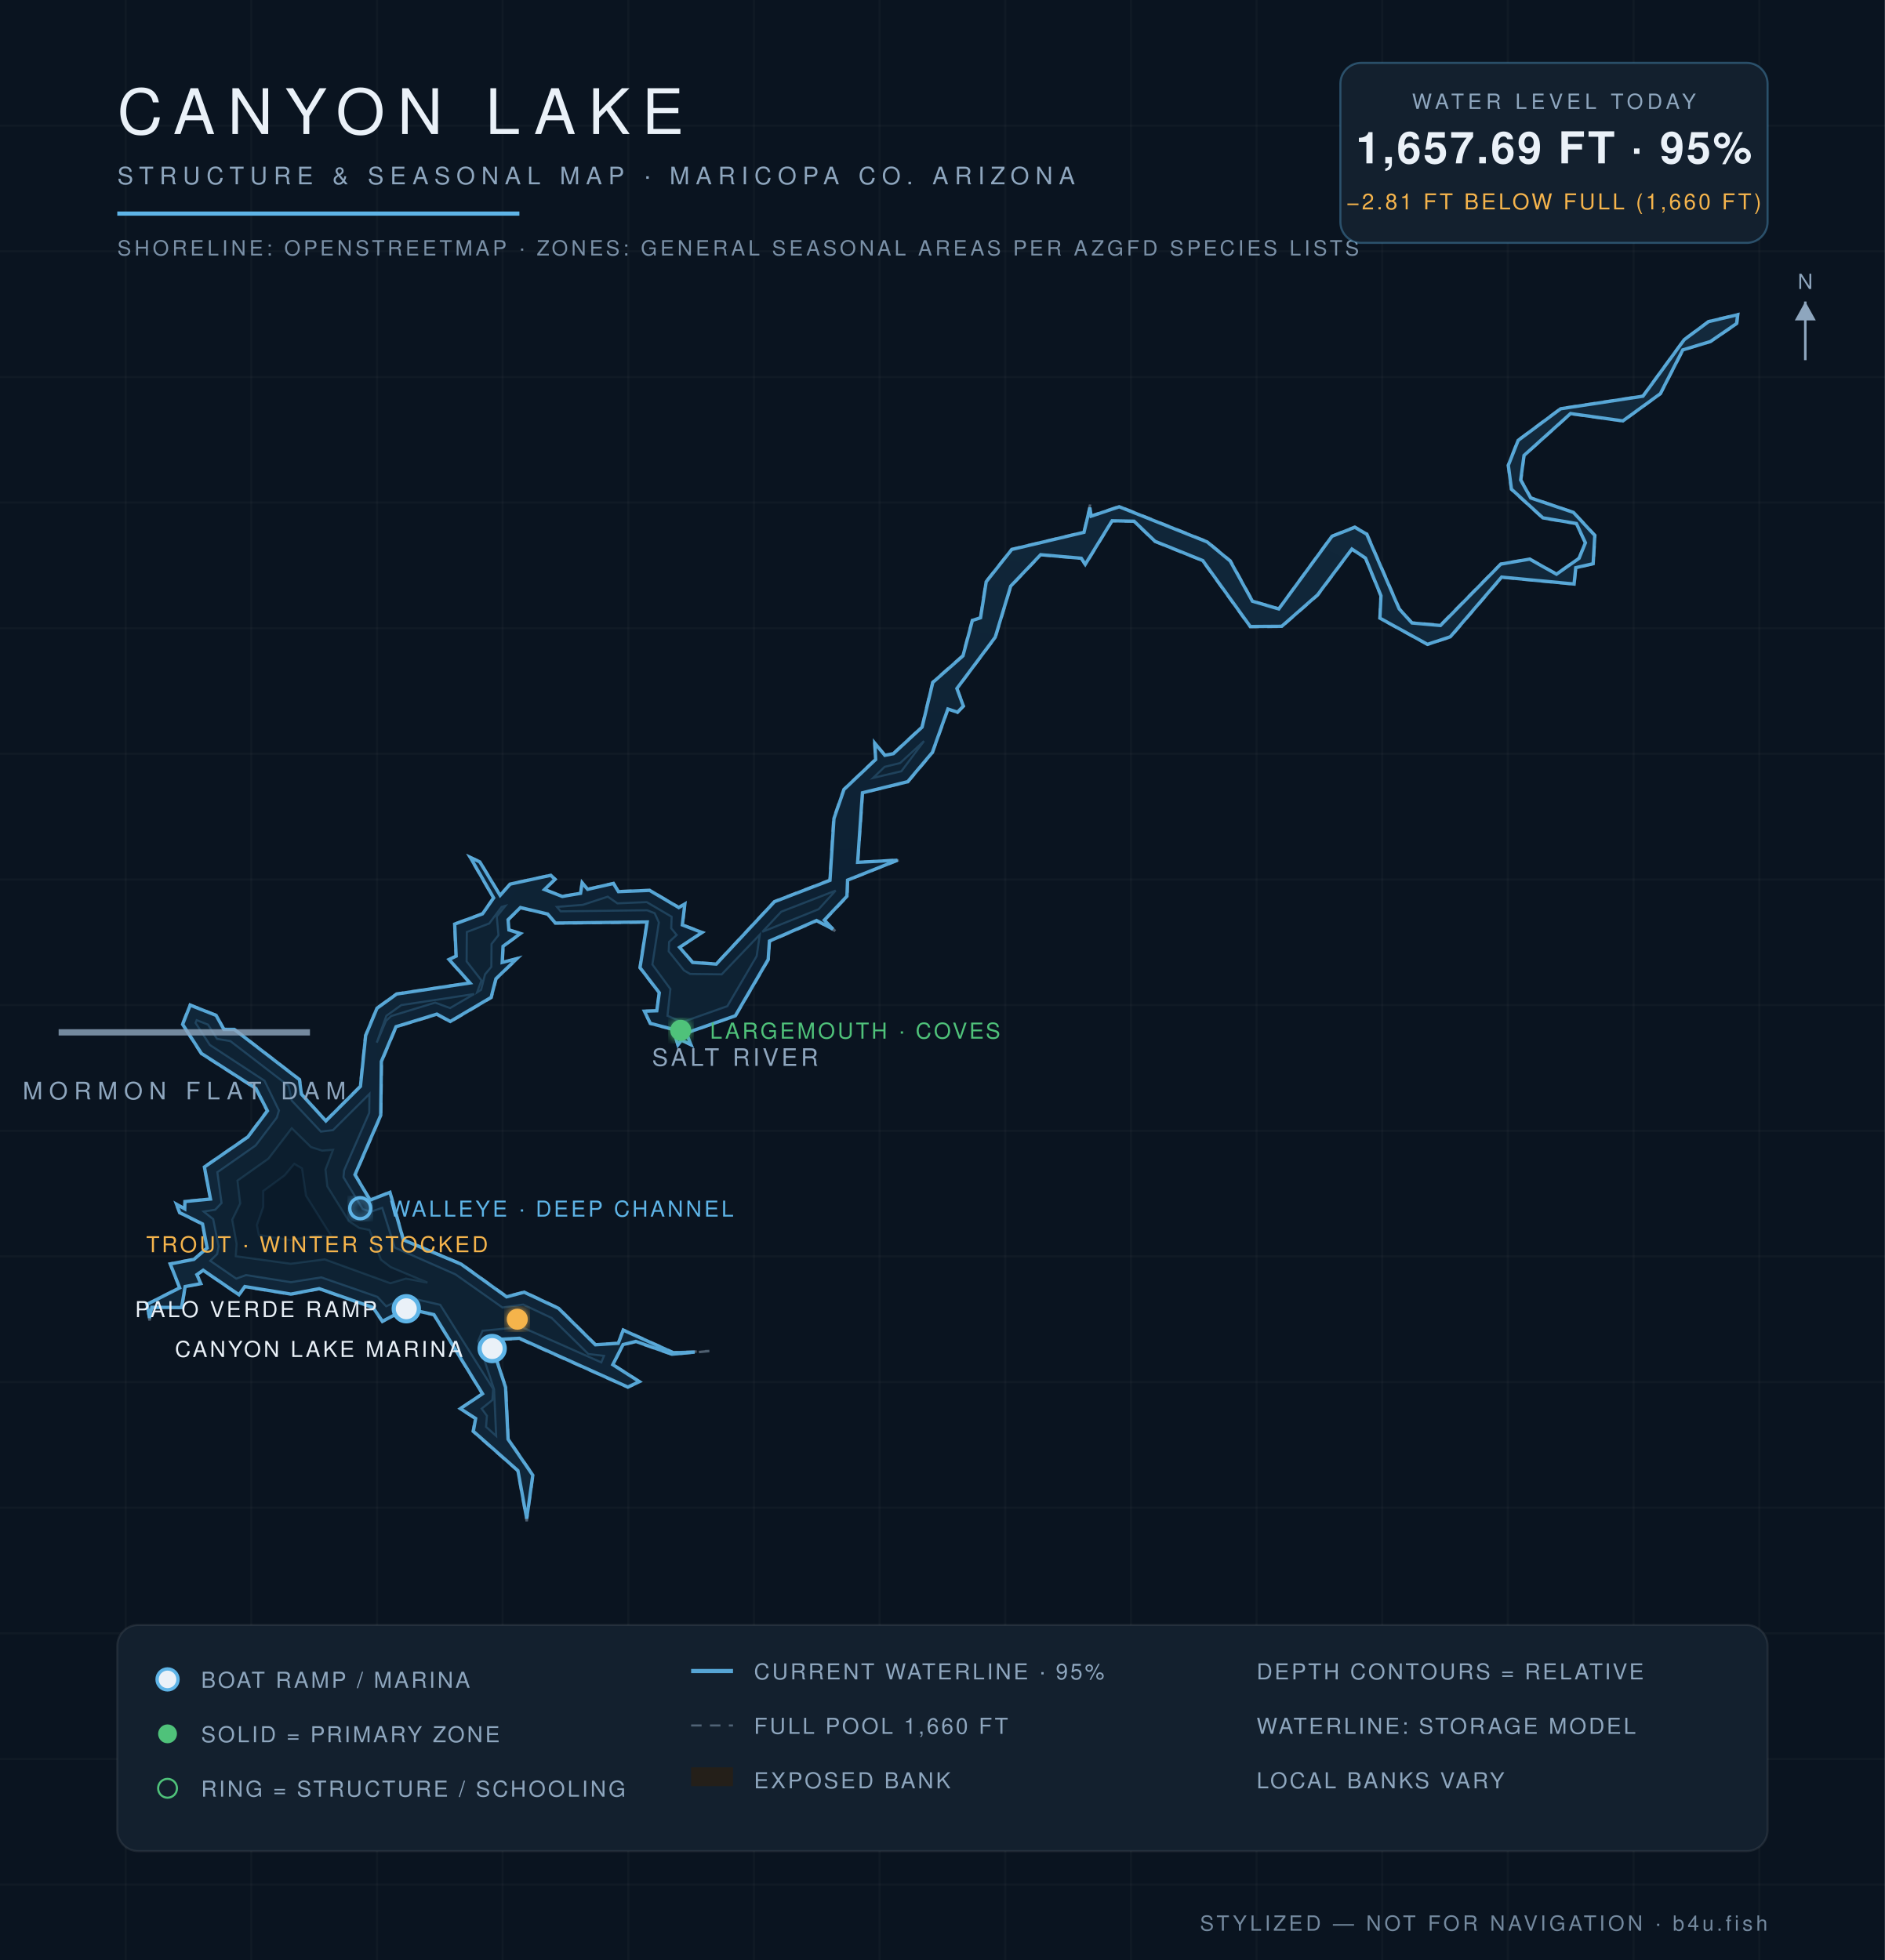
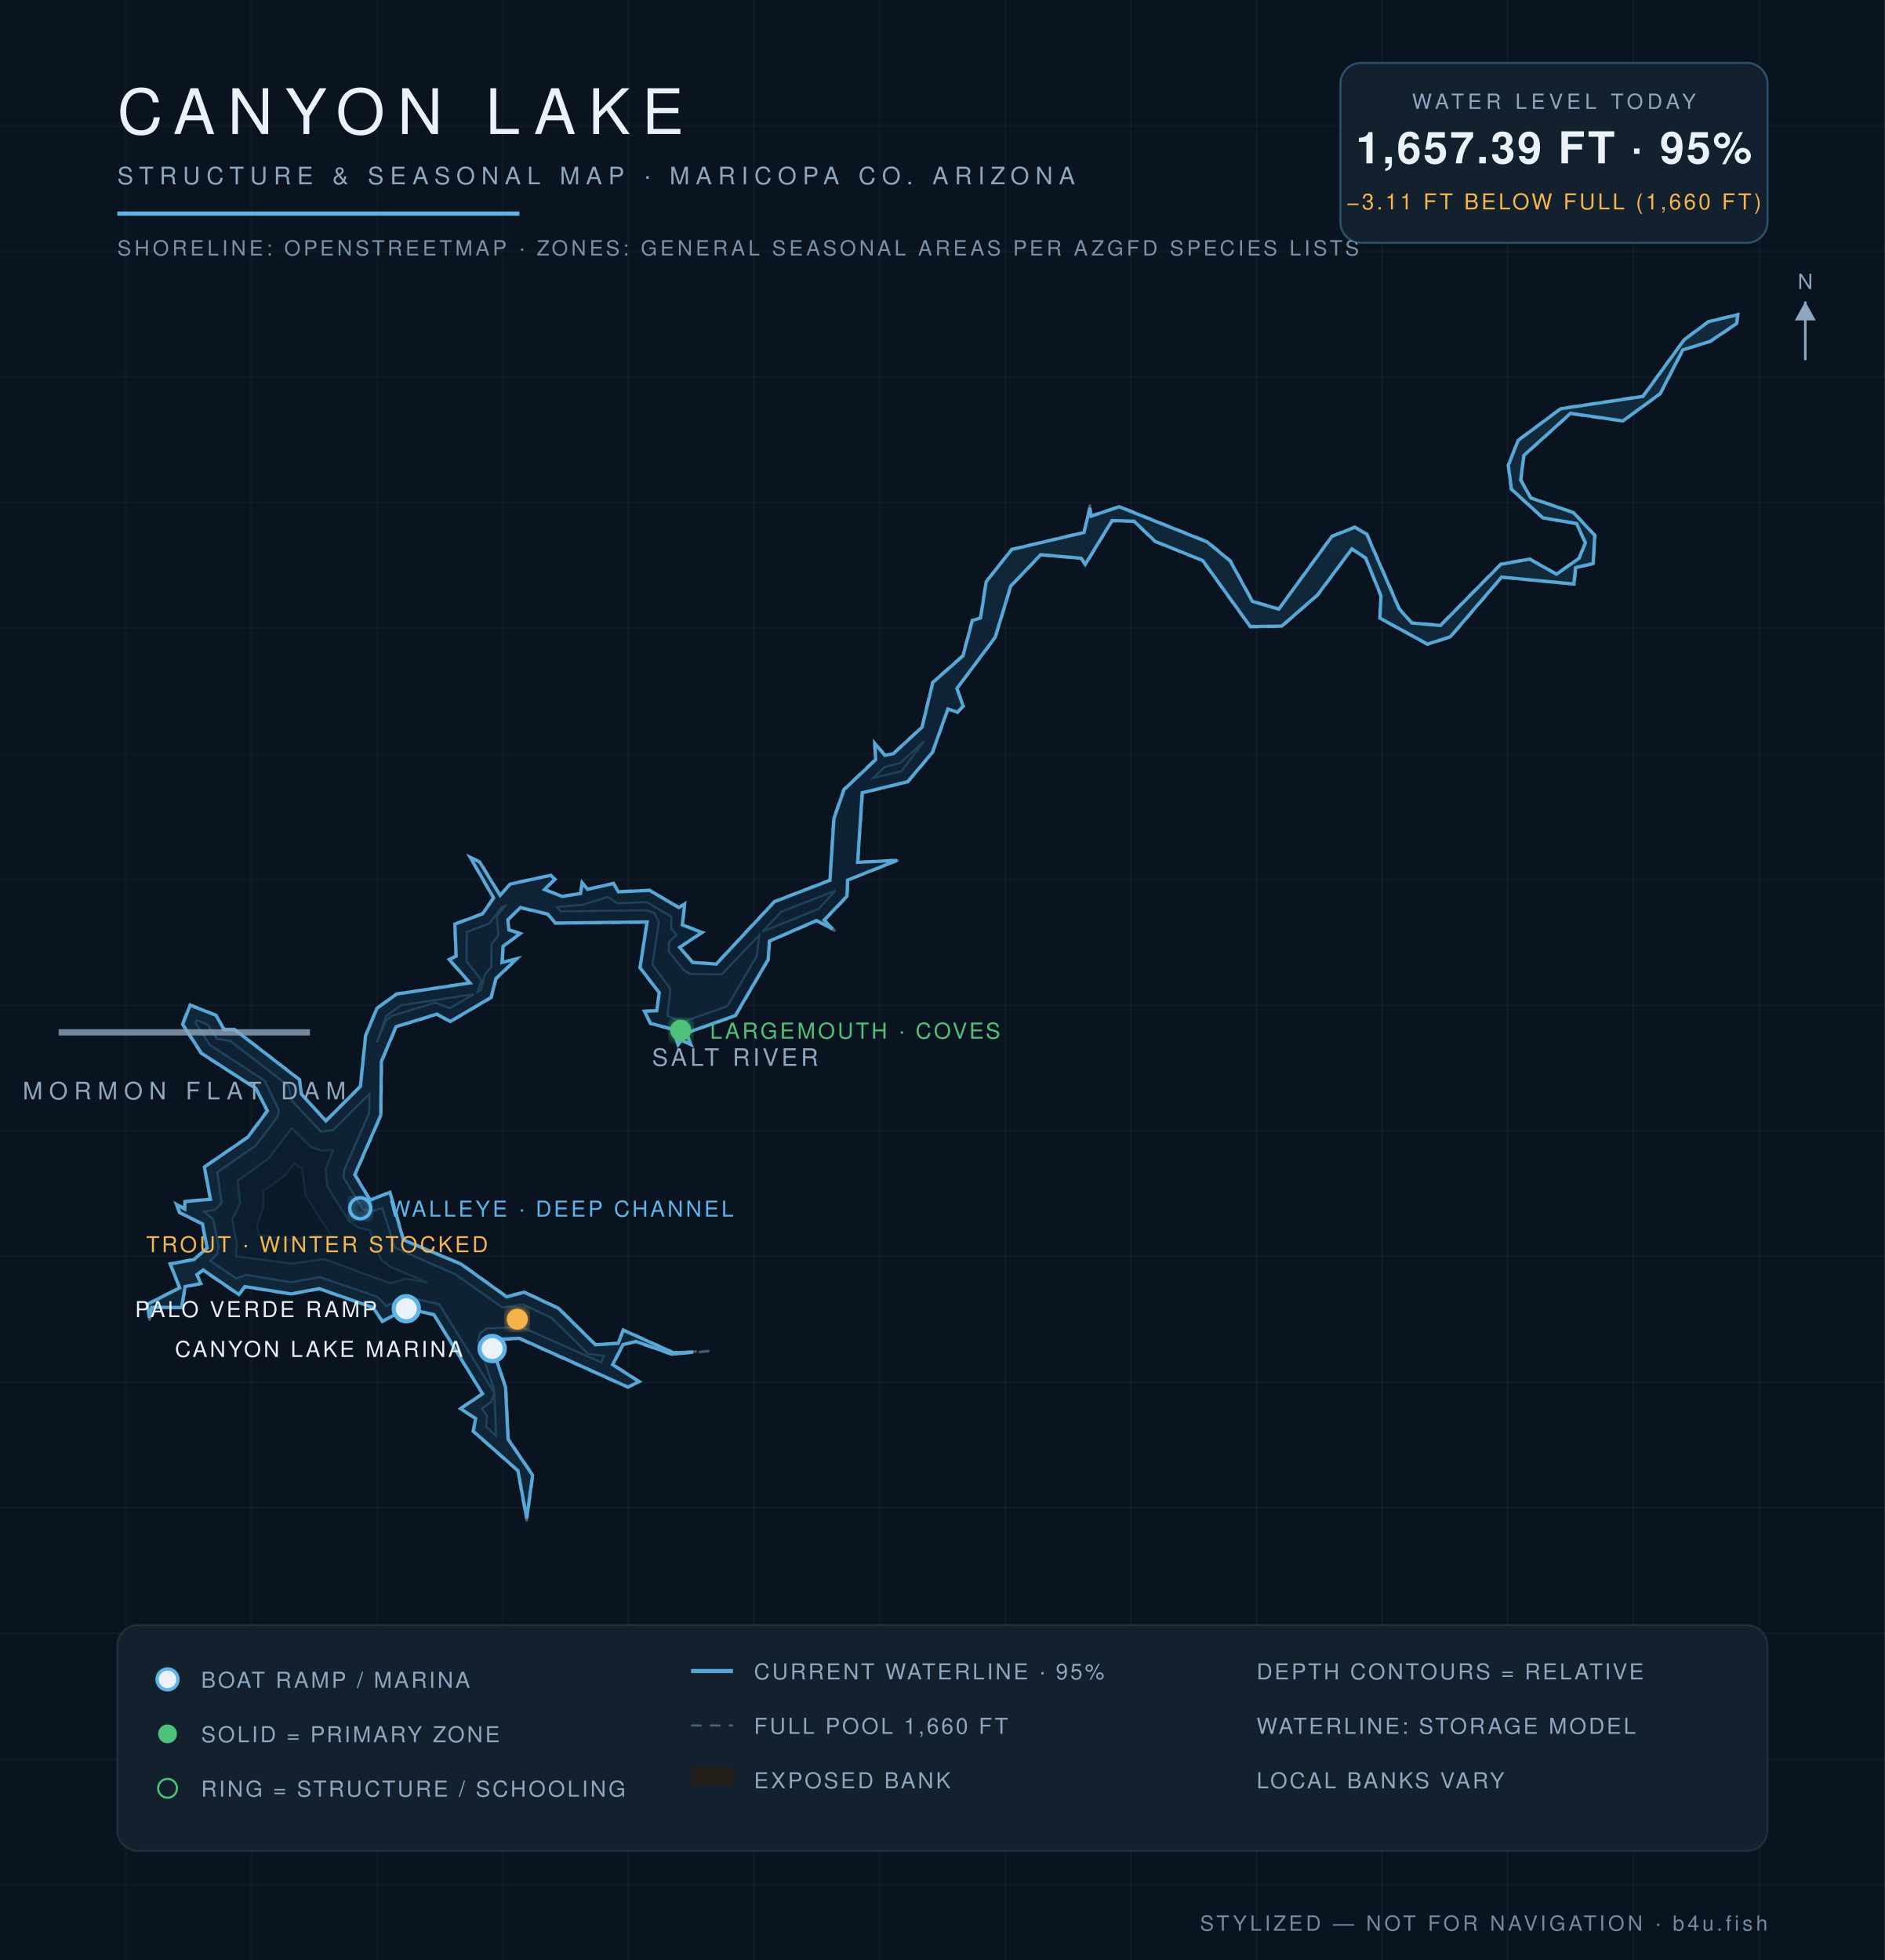
<svg xmlns="http://www.w3.org/2000/svg" viewBox="0 0 900 936" font-family="Helvetica,Arial,sans-serif">
  <defs>
    <radialGradient id="wg" cx="45%" cy="60%" r="80%">
      <stop offset="0%" stop-color="#0c1f31" />
      <stop offset="55%" stop-color="#102639" />
      <stop offset="100%" stop-color="#13293c" />
    </radialGradient>
    <filter id="glow">
      <feGaussianBlur stdDeviation="2.2" result="b" />
      <feMerge>
        <feMergeNode in="b" />
        <feMergeNode in="SourceGraphic" />
      </feMerge>
    </filter>
  </defs>
  <rect width="900" height="936" fill="#0a1420" />
  <g stroke="#ffffff" stroke-opacity="0.025">
    <line x1="60" y1="0" x2="60" y2="936" />
    <line x1="120" y1="0" x2="120" y2="936" />
    <line x1="180" y1="0" x2="180" y2="936" />
    <line x1="240" y1="0" x2="240" y2="936" />
    <line x1="300" y1="0" x2="300" y2="936" />
    <line x1="360" y1="0" x2="360" y2="936" />
    <line x1="420" y1="0" x2="420" y2="936" />
    <line x1="480" y1="0" x2="480" y2="936" />
    <line x1="540" y1="0" x2="540" y2="936" />
    <line x1="600" y1="0" x2="600" y2="936" />
    <line x1="660" y1="0" x2="660" y2="936" />
    <line x1="720" y1="0" x2="720" y2="936" />
    <line x1="780" y1="0" x2="780" y2="936" />
    <line x1="840" y1="0" x2="840" y2="936" />
    <line x1="0" y1="60" x2="900" y2="60" />
    <line x1="0" y1="120" x2="900" y2="120" />
    <line x1="0" y1="180" x2="900" y2="180" />
    <line x1="0" y1="240" x2="900" y2="240" />
    <line x1="0" y1="300" x2="900" y2="300" />
    <line x1="0" y1="360" x2="900" y2="360" />
    <line x1="0" y1="420" x2="900" y2="420" />
    <line x1="0" y1="480" x2="900" y2="480" />
    <line x1="0" y1="540" x2="900" y2="540" />
    <line x1="0" y1="600" x2="900" y2="600" />
    <line x1="0" y1="660" x2="900" y2="660" />
    <line x1="0" y1="720" x2="900" y2="720" />
    <line x1="0" y1="780" x2="900" y2="780" />
    <line x1="0" y1="840" x2="900" y2="840" />
    <line x1="0" y1="900" x2="900" y2="900" />
  </g>
  <path d="M 338.7,645.2 L 320.8,646.9 L 303.6,640.9 L 297.6,642.3 L 292.8,651.6 L 305.7,659.9 L 299.8,662.6 L 247.9,639.4 L 234.0,640.0 L 241.6,662.4 L 242.8,687.2 L 254.6,704.4 L 251.5,726.5 L 247.1,702.4 L 225.7,683.6 L 226.9,677.5 L 219.4,672.7 L 230.2,665.6 L 207.1,628.0 L 194.2,625.1 L 182.5,631.3 L 178.0,624.6 L 152.4,615.6 L 138.9,618.2 L 116.9,614.6 L 114.2,618.6 L 97.0,606.8 L 94.2,608.7 L 96.3,613.1 L 88.6,614.5 L 86.9,624.6 L 72.6,624.5 L 71.4,630.6 L 70.0,622.8 L 85.6,614.9 L 81.0,603.4 L 92.5,601.2 L 98.7,596.0 L 96.5,584.7 L 85.6,579.2 L 83.8,574.6 L 88.2,577.1 L 88.1,573.6 L 100.4,572.5 L 97.4,557.2 L 118.1,542.9 L 127.4,530.4 L 122.1,520.0 L 96.0,503.2 L 86.9,489.2 L 90.7,479.7 L 103.4,484.8 L 107.0,491.4 L 111.9,491.4 L 143.2,515.5 L 144.1,522.4 L 155.5,535.1 L 171.9,518.7 L 174.4,494.5 L 179.8,481.4 L 189.3,474.5 L 224.2,469.3 L 214.1,458.2 L 217.6,456.6 L 216.9,441.2 L 230.3,436.2 L 235.5,428.8 L 224.0,409.0 L 229.2,411.4 L 238.8,427.4 L 243.5,422.0 L 263.1,417.8 L 265.3,419.9 L 260.2,424.7 L 268.6,427.9 L 277.1,426.5 L 277.8,421.1 L 280.6,424.5 L 293.0,421.7 L 295.4,425.6 L 310.2,425.0 L 324.2,433.2 L 327.2,431.2 L 326.0,441.6 L 335.7,445.2 L 324.7,452.3 L 330.8,459.4 L 341.9,460.2 L 369.7,430.4 L 396.1,420.2 L 397.9,390.8 L 402.8,376.9 L 417.9,362.6 L 417.4,354.3 L 422.6,360.5 L 426.5,359.7 L 440.1,347.1 L 445.2,325.7 L 459.6,313.0 L 464.1,296.1 L 468.0,295.0 L 470.7,277.7 L 483.0,262.2 L 517.5,254.0 L 520.5,241.0 L 520.9,246.3 L 534.4,241.7 L 576.6,258.6 L 587.6,267.7 L 598.2,287.0 L 610.6,290.6 L 635.8,256.0 L 646.9,251.5 L 652.8,254.9 L 668.3,290.7 L 674.2,297.3 L 687.7,298.4 L 716.5,269.2 L 730.4,266.8 L 743.2,274.0 L 753.8,266.5 L 756.8,259.2 L 752.6,250.2 L 736.6,247.5 L 721.5,233.8 L 720.0,222.2 L 724.7,210.2 L 745.1,195.0 L 784.4,189.0 L 804.1,162.1 L 815.7,153.4 L 830.0,150.0 L 829.5,154.6 L 816.7,163.2 L 803.7,167.2 L 792.9,188.1 L 774.9,201.2 L 749.9,197.7 L 727.8,217.6 L 726.4,229.2 L 731.0,237.6 L 751.4,244.6 L 761.7,255.6 L 760.9,269.3 L 752.5,271.3 L 751.8,279.1 L 717.1,275.8 L 692.7,304.3 L 681.6,307.9 L 658.7,295.3 L 659.2,284.6 L 651.9,266.7 L 645.5,262.4 L 629.3,284.3 L 612.1,299.3 L 596.9,299.5 L 574.1,267.8 L 551.4,258.7 L 541.4,249.1 L 531.0,248.9 L 518.2,270.0 L 516.3,266.8 L 497.0,265.1 L 482.7,280.1 L 475.4,304.4 L 457.1,328.8 L 460.2,337.2 L 457.2,340.4 L 452.8,338.7 L 445.4,359.4 L 433.6,373.5 L 412.0,378.6 L 409.7,411.7 L 429.8,410.5 L 404.9,420.4 L 404.7,428.1 L 393.8,439.5 L 398.8,444.6 L 390.0,439.9 L 367.5,449.6 L 367.0,458.3 L 351.3,485.2 L 327.8,493.5 L 330.3,499.3 L 325.4,496.9 L 323.7,499.5 L 321.3,491.8 L 310.4,488.9 L 307.4,482.7 L 313.5,482.6 L 314.6,474.1 L 305.4,462.2 L 308.8,440.5 L 265.1,441.0 L 261.4,436.7 L 248.5,433.7 L 242.8,439.2 L 243.2,443.9 L 248.9,445.7 L 240.4,452.0 L 240.0,459.6 L 247.6,457.4 L 237.0,467.5 L 234.7,476.5 L 215.0,488.1 L 208.6,484.6 L 189.3,490.4 L 182.3,507.0 L 182.0,532.6 L 169.7,561.0 L 176.8,572.9 L 186.3,569.1 L 192.8,592.0 L 220.3,603.5 L 242.0,619.1 L 250.3,616.8 L 266.8,624.6 L 284.4,642.0 L 295.1,641.3 L 297.5,634.9 L 321.6,645.8 L 338.7,645.2 Z" fill="#241f19" fill-opacity="0.9" stroke="#8ea6be" stroke-opacity="0.5" stroke-width="1.2" stroke-dasharray="5 4" />
-   <path d="M 331.7,645.7 L 320.9,646.7 L 303.6,640.6 L 297.5,642.1 L 292.6,651.7 L 305.3,659.8 L 299.8,662.4 L 248.0,639.1 L 233.9,639.8 L 241.4,662.5 L 242.6,687.3 L 254.4,704.5 L 251.5,725.2 L 247.3,702.3 L 226.0,683.5 L 227.1,677.4 L 219.8,672.7 L 230.4,665.6 L 207.2,627.8 L 194.2,624.9 L 182.6,631.0 L 178.1,624.4 L 152.4,615.4 L 138.9,618.0 L 116.9,614.4 L 114.1,618.3 L 97.0,606.6 L 94.0,608.7 L 95.9,613.0 L 88.4,614.4 L 86.7,624.4 L 72.5,624.3 L 71.4,629.4 L 70.2,622.9 L 85.8,615.0 L 81.3,603.6 L 92.6,601.4 L 98.9,596.0 L 96.7,584.5 L 85.8,579.1 L 84.3,575.1 L 88.2,577.3 L 88.3,573.8 L 100.5,572.6 L 97.6,557.3 L 118.3,543.0 L 127.7,530.5 L 122.2,519.8 L 96.2,503.1 L 87.2,489.2 L 90.8,480.0 L 103.2,484.9 L 106.9,491.6 L 111.9,491.6 L 143.0,515.6 L 143.9,522.5 L 155.6,535.3 L 172.1,518.8 L 174.6,494.5 L 180.0,481.5 L 189.4,474.7 L 224.4,469.4 L 214.4,458.2 L 217.8,456.6 L 217.1,441.3 L 230.4,436.4 L 235.7,428.8 L 224.6,409.5 L 229.1,411.6 L 238.8,427.6 L 243.6,422.2 L 263.0,418.0 L 265.0,419.9 L 260.0,424.8 L 268.5,428.1 L 277.2,426.6 L 278.0,421.6 L 280.6,424.7 L 292.9,421.9 L 295.3,425.8 L 310.2,425.2 L 324.1,433.4 L 327.0,431.7 L 325.8,441.7 L 335.2,445.3 L 324.5,452.4 L 330.7,459.6 L 342.0,460.4 L 369.8,430.6 L 396.3,420.4 L 398.2,390.9 L 403.0,377.0 L 418.1,362.7 L 417.7,354.9 L 422.5,360.7 L 426.6,359.9 L 440.3,347.2 L 445.4,325.9 L 459.8,313.2 L 464.3,296.3 L 468.2,295.0 L 470.9,277.8 L 483.1,262.4 L 517.6,254.2 L 520.4,242.4 L 521.0,246.5 L 534.4,242.0 L 576.4,258.8 L 587.4,267.9 L 598.0,287.1 L 610.6,290.8 L 636.0,256.1 L 646.9,251.8 L 652.6,255.1 L 668.1,290.8 L 674.2,297.5 L 687.8,298.7 L 716.6,269.4 L 730.4,267.0 L 743.2,274.2 L 754.0,266.6 L 757.0,259.2 L 752.7,250.0 L 736.7,247.3 L 721.7,233.6 L 720.2,222.2 L 724.9,210.3 L 745.2,195.2 L 784.5,189.2 L 804.2,162.2 L 815.8,153.6 L 829.7,150.3 L 829.2,154.5 L 816.7,163.1 L 803.5,167.1 L 792.8,188.0 L 774.9,201.0 L 749.9,197.5 L 727.7,217.5 L 726.1,229.2 L 730.9,237.8 L 751.3,244.7 L 761.5,255.7 L 760.7,269.2 L 752.4,271.1 L 751.6,278.9 L 717.0,275.6 L 692.5,304.1 L 681.6,307.7 L 658.9,295.2 L 659.4,284.5 L 652.0,266.5 L 645.5,262.2 L 629.1,284.1 L 612.0,299.1 L 597.0,299.2 L 574.3,267.7 L 551.5,258.5 L 541.5,248.9 L 531.0,248.7 L 518.2,269.5 L 516.3,266.6 L 496.9,264.9 L 482.6,279.9 L 475.2,304.3 L 456.9,328.8 L 460.0,337.2 L 457.2,340.1 L 452.6,338.6 L 445.2,359.3 L 433.4,373.3 L 411.8,378.6 L 409.5,411.8 L 428.5,410.8 L 404.7,420.3 L 404.4,428.0 L 393.6,439.4 L 397.7,443.7 L 389.9,439.6 L 367.4,449.4 L 366.8,458.2 L 351.1,485.1 L 327.7,493.3 L 329.9,498.9 L 325.4,496.7 L 323.7,499.0 L 321.5,491.6 L 310.5,488.7 L 307.7,482.9 L 313.6,482.7 L 314.8,474.1 L 305.6,462.1 L 309.0,440.3 L 265.2,440.8 L 261.5,436.5 L 248.5,433.4 L 242.6,439.2 L 243.0,444.1 L 248.5,445.8 L 240.2,451.9 L 239.8,459.6 L 246.8,457.8 L 236.8,467.4 L 234.5,476.3 L 215.0,487.8 L 208.6,484.3 L 189.1,490.3 L 182.1,506.9 L 181.8,532.6 L 169.5,561.0 L 176.7,573.1 L 186.2,569.4 L 192.6,592.1 L 220.2,603.7 L 241.9,619.3 L 250.3,617.1 L 266.7,624.8 L 284.3,642.2 L 295.2,641.5 L 297.6,635.2 L 321.5,646.0 L 331.7,645.7 Z" fill="url(#wg)" stroke="#5eb4e7" stroke-opacity="0.9" stroke-width="1.6" />
-   <path d="M 100.4,602.1 L 103.7,598.9 L 104.4,595.2 L 101.8,582.2 L 97.3,578.6 L 102.8,577.7 L 105.8,574.5 L 103.8,559.8 L 122.1,547.0 L 132.2,533.7 L 133.2,530.3 L 126.3,516.1 L 100.2,499.0 L 93.4,488.5 L 93.9,487.2 L 99.3,489.3 L 103.6,496.1 L 110.0,497.2 L 137.8,518.6 L 139.3,525.6 L 153.2,540.4 L 159.0,539.7 L 176.4,522.4 L 176.3,531.4 L 164.3,558.9 L 164.0,562.2 L 173.2,577.4 L 177.0,578.7 L 182.5,576.8 L 188.5,595.8 L 217.5,608.6 L 239.9,624.4 L 249.8,623.0 L 263.4,629.4 L 280.9,646.6 L 288.4,647.5 L 287.1,650.6 L 249.0,633.7 L 230.4,635.5 L 228.3,640.5 L 235.9,663.5 L 236.9,685.7 L 232.1,681.4 L 232.5,676.1 L 230.0,672.7 L 235.1,668.6 L 235.5,663.3 L 210.2,623.1 L 194.0,619.4 L 184.4,623.8 L 180.2,619.3 L 153.4,610.0 L 138.9,612.3 L 117.5,608.9 L 112.8,610.6 L 100.4,602.1 Z" fill="#0e2233" stroke="#5eb4e7" stroke-opacity="0.22" stroke-width="1" />
-   <path d="M 179.9,497.9 L 184.5,485.1 L 191.6,480.0 L 226.4,474.7 L 214.9,481.4 L 207.8,478.8 L 186.8,485.2 L 184.3,487.5 L 179.9,497.9 Z" fill="#0e2233" stroke="#5eb4e7" stroke-opacity="0.22" stroke-width="1" />
-   <path d="M 227.8,473.9 L 229.9,468.2 L 222.8,459.1 L 222.9,445.1 L 233.6,441.0 L 239.5,433.1 L 241.3,432.6 L 237.2,437.7 L 238.0,446.6 L 234.7,450.8 L 234.6,461.7 L 231.6,465.3 L 229.7,472.7 L 227.8,473.9 Z" fill="#0e2233" stroke="#5eb4e7" stroke-opacity="0.22" stroke-width="1" />
-   <path d="M 265.9,433.1 L 278.3,432.1 L 290.2,428.2 L 294.8,431.4 L 308.8,430.8 L 320.7,437.8 L 320.5,443.3 L 323.1,446.5 L 319.5,449.8 L 319.3,454.3 L 326.6,463.4 L 329.5,465.1 L 344.6,465.3 L 362.8,446.3 L 361.3,456.6 L 347.3,480.5 L 325.8,488.1 L 318.7,485.1 L 320.1,472.3 L 311.5,460.6 L 314.6,440.5 L 312.6,436.1 L 309.0,434.7 L 267.7,435.2 L 265.9,433.1 Z" fill="#0e2233" stroke="#5eb4e7" stroke-opacity="0.22" stroke-width="1" />
-   <path d="M 364.0,445.0 L 373.0,435.4 L 399.0,425.3 L 390.9,434.2 L 364.0,445.0 Z" fill="#0e2233" stroke="#5eb4e7" stroke-opacity="0.22" stroke-width="1" />
-   <path d="M 416.9,371.5 L 422.4,366.2 L 429.8,364.4 L 441.2,353.9 L 430.4,368.3 L 416.9,371.5 Z" fill="#0e2233" stroke="#5eb4e7" stroke-opacity="0.22" stroke-width="1" />
-   <path d="M 112.6,599.9 L 113.0,594.0 L 110.9,582.5 L 114.7,574.7 L 113.4,563.8 L 128.2,553.3 L 139.3,538.8 L 148.5,547.8 L 153.8,549.5 L 159.0,549.1 L 155.4,558.5 L 156.3,566.6 L 166.6,583.2 L 171.5,586.4 L 176.4,587.4 L 181.9,601.6 L 186.5,605.1 L 204.1,612.5 L 193.8,610.6 L 186.4,612.8 L 155.0,601.4 L 138.8,603.5 L 112.6,599.9 Z" fill="#0c1e2e" stroke="#5eb4e7" stroke-opacity="0.15" stroke-width="1" />
-   <path d="M 123.6,589.7 L 122.7,585.0 L 125.7,576.4 L 125.7,568.8 L 135.9,561.3 L 140.5,555.8 L 144.2,558.0 L 146.1,571.0 L 158.5,590.8 L 151.6,590.0 L 138.6,592.2 L 123.6,589.7 Z" fill="#0a1a29" stroke="#5eb4e7" stroke-opacity="0.1" stroke-width="1" />
+   <path d="M 331.0,645.7 L 320.9,646.7 L 303.6,640.6 L 297.5,642.1 L 292.5,651.7 L 305.2,659.8 L 299.8,662.4 L 248.0,639.1 L 233.8,639.8 L 241.4,662.5 L 242.6,687.3 L 254.3,704.5 L 251.5,725.0 L 247.3,702.3 L 226.0,683.5 L 227.1,677.4 L 219.9,672.7 L 230.4,665.6 L 207.2,627.8 L 194.2,624.9 L 182.6,631.0 L 178.1,624.4 L 152.4,615.4 L 138.9,617.9 L 116.9,614.4 L 114.1,618.2 L 97.0,606.5 L 94.0,608.7 L 95.9,613.0 L 88.4,614.4 L 86.7,624.4 L 72.5,624.3 L 71.4,629.3 L 70.3,622.9 L 85.8,615.0 L 81.3,603.6 L 92.6,601.5 L 98.9,596.0 L 96.7,584.5 L 85.8,579.1 L 84.3,575.2 L 88.2,577.4 L 88.3,573.8 L 100.5,572.7 L 97.6,557.3 L 118.3,543.1 L 127.7,530.5 L 122.2,519.8 L 96.2,503.0 L 87.2,489.2 L 90.8,480.0 L 103.2,484.9 L 106.9,491.6 L 111.9,491.6 L 143.0,515.6 L 143.9,522.5 L 155.6,535.3 L 172.1,518.8 L 174.6,494.5 L 180.0,481.5 L 189.4,474.7 L 224.4,469.4 L 214.5,458.2 L 217.8,456.6 L 217.2,441.3 L 230.4,436.4 L 235.7,428.8 L 224.6,409.5 L 229.0,411.6 L 238.8,427.6 L 243.6,422.2 L 263.0,418.0 L 264.9,419.9 L 260.0,424.8 L 268.5,428.1 L 277.2,426.7 L 278.0,421.6 L 280.6,424.7 L 292.9,421.9 L 295.3,425.9 L 310.2,425.2 L 324.1,433.4 L 326.9,431.7 L 325.8,441.7 L 335.2,445.3 L 324.5,452.4 L 330.7,459.6 L 342.0,460.4 L 369.8,430.6 L 396.3,420.4 L 398.2,390.9 L 403.0,377.1 L 418.1,362.8 L 417.7,355.0 L 422.5,360.7 L 426.6,359.9 L 440.3,347.2 L 445.4,325.9 L 459.8,313.2 L 464.3,296.3 L 468.2,295.1 L 470.9,277.8 L 483.1,262.4 L 517.6,254.3 L 520.4,242.5 L 521.0,246.5 L 534.4,242.0 L 576.4,258.8 L 587.4,267.9 L 598.0,287.2 L 610.6,290.9 L 636.0,256.1 L 646.9,251.8 L 652.6,255.1 L 668.1,290.8 L 674.1,297.5 L 687.8,298.7 L 716.6,269.5 L 730.4,267.0 L 743.2,274.2 L 754.0,266.6 L 757.0,259.2 L 752.8,250.0 L 736.7,247.3 L 721.7,233.6 L 720.2,222.2 L 724.9,210.3 L 745.2,195.2 L 784.5,189.3 L 804.2,162.2 L 815.8,153.6 L 829.7,150.3 L 829.2,154.5 L 816.6,163.0 L 803.5,167.1 L 792.7,188.0 L 774.9,201.0 L 749.9,197.4 L 727.6,217.5 L 726.1,229.2 L 730.9,237.8 L 751.3,244.8 L 761.5,255.7 L 760.7,269.1 L 752.3,271.1 L 751.5,278.9 L 717.0,275.6 L 692.5,304.1 L 681.6,307.6 L 658.9,295.2 L 659.4,284.5 L 652.1,266.5 L 645.5,262.1 L 629.1,284.1 L 612.0,299.0 L 597.0,299.2 L 574.3,267.7 L 551.5,258.5 L 541.5,248.9 L 531.0,248.6 L 518.2,269.5 L 516.3,266.6 L 496.9,264.9 L 482.6,279.9 L 475.2,304.3 L 456.9,328.8 L 459.9,337.2 L 457.2,340.1 L 452.6,338.6 L 445.2,359.3 L 433.4,373.3 L 411.7,378.6 L 409.5,411.8 L 428.3,410.9 L 404.7,420.3 L 404.4,428.0 L 393.5,439.4 L 397.5,443.6 L 389.9,439.6 L 367.4,449.4 L 366.8,458.2 L 351.1,485.0 L 327.7,493.3 L 329.9,498.8 L 325.3,496.7 L 323.8,498.9 L 321.5,491.6 L 310.6,488.7 L 307.7,482.9 L 313.6,482.7 L 314.8,474.1 L 305.6,462.1 L 309.0,440.3 L 265.2,440.8 L 261.5,436.5 L 248.5,433.4 L 242.5,439.2 L 243.0,444.1 L 248.4,445.8 L 240.2,451.9 L 239.7,459.6 L 246.7,457.9 L 236.8,467.3 L 234.5,476.3 L 215.0,487.8 L 208.6,484.3 L 189.1,490.3 L 182.1,506.9 L 181.8,532.6 L 169.4,561.0 L 176.7,573.1 L 186.2,569.4 L 192.6,592.1 L 220.2,603.7 L 241.9,619.3 L 250.3,617.1 L 266.7,624.8 L 284.3,642.2 L 295.2,641.5 L 297.6,635.2 L 321.5,646.0 L 331.0,645.7 Z" fill="url(#wg)" stroke="#5eb4e7" stroke-opacity="0.9" stroke-width="1.6" />
+   <path d="M 100.4,602.1 L 103.7,598.9 L 104.4,595.2 L 101.8,582.2 L 97.3,578.6 L 102.8,577.7 L 105.8,574.5 L 103.8,559.8 L 122.2,547.0 L 132.3,533.7 L 133.2,530.3 L 126.4,516.1 L 100.2,499.0 L 93.4,488.5 L 93.9,487.2 L 99.3,489.4 L 103.6,496.1 L 110.0,497.2 L 137.8,518.6 L 139.3,525.6 L 153.2,540.4 L 159.0,539.7 L 176.4,522.4 L 176.3,531.4 L 164.3,558.9 L 164.0,562.2 L 173.2,577.4 L 177.0,578.7 L 182.5,576.9 L 188.5,595.8 L 217.5,608.6 L 239.9,624.4 L 249.8,623.0 L 263.4,629.4 L 280.9,646.6 L 288.4,647.5 L 287.1,650.6 L 249.0,633.7 L 232.4,634.4 L 229.2,636.7 L 228.2,640.5 L 235.9,663.5 L 235.9,664.9 L 209.7,622.8 L 194.0,619.3 L 184.4,623.7 L 180.2,619.3 L 152.8,609.9 L 138.9,612.3 L 117.5,608.8 L 112.8,610.5 L 100.4,602.1 Z" fill="#0e2233" stroke="#5eb4e7" stroke-opacity="0.22" stroke-width="1" />
+   <path d="M 236.0,665.8 L 236.9,685.7 L 232.1,681.4 L 232.5,676.1 L 230.1,672.7 L 234.5,669.5 L 236.0,665.8 Z" fill="#0e2233" stroke="#5eb4e7" stroke-opacity="0.22" stroke-width="1" />
+   <path d="M 179.9,497.8 L 184.5,485.1 L 191.6,480.0 L 226.2,474.8 L 214.9,481.4 L 207.8,478.8 L 186.8,485.2 L 184.3,487.4 L 179.9,497.8 Z" fill="#0e2233" stroke="#5eb4e7" stroke-opacity="0.22" stroke-width="1" />
+   <path d="M 228.0,473.7 L 229.9,468.2 L 222.8,459.1 L 222.9,445.1 L 233.6,441.0 L 239.5,433.2 L 241.2,432.7 L 237.2,437.7 L 238.0,446.6 L 234.7,450.8 L 234.6,461.7 L 231.6,465.3 L 229.7,472.7 L 228.0,473.7 Z" fill="#0e2233" stroke="#5eb4e7" stroke-opacity="0.22" stroke-width="1" />
+   <path d="M 266.0,433.1 L 278.3,432.1 L 290.2,428.3 L 294.8,431.4 L 308.8,430.8 L 320.6,437.8 L 320.5,443.3 L 323.0,446.5 L 319.5,449.8 L 319.3,454.3 L 326.6,463.4 L 329.5,465.1 L 344.6,465.3 L 362.6,446.5 L 361.3,456.6 L 347.3,480.5 L 325.8,488.1 L 318.7,485.1 L 320.1,472.3 L 311.5,460.6 L 314.6,440.5 L 312.6,436.1 L 309.0,434.7 L 267.7,435.2 L 266.0,433.1 Z" fill="#0e2233" stroke="#5eb4e7" stroke-opacity="0.22" stroke-width="1" />
+   <path d="M 364.1,444.9 L 373.0,435.4 L 398.9,425.3 L 390.8,434.1 L 364.1,444.9 Z" fill="#0e2233" stroke="#5eb4e7" stroke-opacity="0.22" stroke-width="1" />
+   <path d="M 417.0,371.5 L 422.4,366.3 L 429.8,364.4 L 441.2,354.0 L 430.4,368.3 L 417.0,371.5 Z" fill="#0e2233" stroke="#5eb4e7" stroke-opacity="0.22" stroke-width="1" />
+   <path d="M 112.7,599.9 L 113.1,594.0 L 110.9,582.5 L 114.7,574.7 L 113.5,563.8 L 128.2,553.3 L 139.3,538.8 L 148.5,547.8 L 153.8,549.5 L 159.0,549.2 L 155.4,558.5 L 156.3,566.7 L 166.6,583.2 L 171.5,586.4 L 176.4,587.4 L 181.9,601.6 L 186.5,605.1 L 203.9,612.4 L 193.8,610.6 L 186.4,612.8 L 155.0,601.3 L 138.8,603.4 L 112.7,599.9 Z" fill="#0c1e2e" stroke="#5eb4e7" stroke-opacity="0.15" stroke-width="1" />
+   <path d="M 123.6,589.7 L 122.7,585.0 L 125.7,576.4 L 125.7,568.8 L 135.9,561.4 L 140.5,555.8 L 144.2,558.1 L 146.0,571.0 L 158.5,590.8 L 151.6,590.0 L 138.6,592.1 L 123.6,589.7 Z" fill="#0a1a29" stroke="#5eb4e7" stroke-opacity="0.1" stroke-width="1" />
  <text x="351" y="509" fill="#8ea6be" font-size="11.5" letter-spacing="1.6" text-anchor="middle">SALT RIVER</text>
  <line x1="28" y1="493" x2="148" y2="493" stroke="#8ea6be" stroke-width="3" stroke-opacity="0.8" />
  <text x="88" y="525" fill="#8ea6be" font-size="11.5" letter-spacing="3" text-anchor="middle">MORMON FLAT DAM</text>
  <circle cx="194" cy="625" r="6" fill="#eaf1f8" stroke="#5eb4e7" stroke-width="2" />
  <text x="180" y="629" fill="#eaf1f8" font-size="10.5" letter-spacing="1.2" text-anchor="end">PALO VERDE RAMP</text>
  <circle cx="235" cy="644" r="6" fill="#eaf1f8" stroke="#5eb4e7" stroke-width="2" />
  <text x="221" y="648" fill="#eaf1f8" font-size="10.5" letter-spacing="1.2" text-anchor="end">CANYON LAKE MARINA</text>
  <circle cx="172" cy="577" r="5" fill="none" stroke="#5eb4e7" stroke-width="1.6" filter="url(#glow)" />
  <text x="186" y="581" fill="#5eb4e7" font-size="10.5" letter-spacing="1.2" text-anchor="start">WALLEYE · DEEP CHANNEL</text>
  <circle cx="325" cy="492" r="5" fill="#4fc27a" filter="url(#glow)" />
  <text x="339" y="496" fill="#4fc27a" font-size="10.5" letter-spacing="1.2" text-anchor="start">LARGEMOUTH · COVES</text>
  <circle cx="247" cy="630" r="5" fill="#f5b44c" filter="url(#glow)" />
  <text x="233" y="598" fill="#f5b44c" font-size="10.5" letter-spacing="1.2" text-anchor="end">TROUT · WINTER STOCKED</text>
  <text x="56" y="64" fill="#eaf1f8" font-size="30" letter-spacing="6" font-weight="300">CANYON LAKE</text>
  <text x="56" y="88" fill="#8ea6be" font-size="11.5" letter-spacing="3">STRUCTURE &amp; SEASONAL MAP · MARICOPA CO. ARIZONA</text>
  <line x1="56" y1="102" x2="248" y2="102" stroke="#5eb4e7" stroke-width="2" />
  <text x="56" y="122" fill="#8ea6be" font-size="10" letter-spacing="1.5" opacity="0.85">SHORELINE: OPENSTREETMAP · ZONES: GENERAL SEASONAL AREAS PER AZGFD SPECIES LISTS</text>
  <g>
    <rect x="640" y="30" width="204" height="86" rx="10" fill="#13202e" stroke="#5eb4e7" stroke-opacity="0.35" />
    <text x="742" y="52" fill="#8ea6be" font-size="10" letter-spacing="2" text-anchor="middle">WATER LEVEL TODAY</text>
-     <text x="742" y="78" fill="#eaf1f8" font-size="21" letter-spacing="1" text-anchor="middle" font-weight="600">1,657.69 FT · 95%</text>
-     <text x="742" y="100" fill="#f5b44c" font-size="10.5" letter-spacing="1.2" text-anchor="middle">−2.81 FT BELOW FULL (1,660 FT)</text>
+     <text x="742" y="78" fill="#eaf1f8" font-size="21" letter-spacing="1" text-anchor="middle" font-weight="600">1,657.39 FT · 95%</text>
+     <text x="742" y="100" fill="#f5b44c" font-size="10.5" letter-spacing="1.2" text-anchor="middle">−3.11 FT BELOW FULL (1,660 FT)</text>
  </g>
  <g font-size="10.5" letter-spacing="1.1">
    <rect x="56" y="776" width="788" height="108" rx="10" fill="#13202e" stroke="#ffffff" stroke-opacity="0.08" />
    <circle cx="80" cy="802" r="5" fill="#eaf1f8" stroke="#5eb4e7" stroke-width="1.6" />
    <text x="96" y="806" fill="#8ea6be">BOAT RAMP / MARINA</text>
    <circle cx="80" cy="828" r="4.5" fill="#4fc27a" />
    <text x="96" y="832" fill="#8ea6be">SOLID = PRIMARY ZONE</text>
    <circle cx="80" cy="854" r="4.5" fill="none" stroke="#4fc27a" />
    <text x="96" y="858" fill="#8ea6be">RING = STRUCTURE / SCHOOLING</text>
    <line x1="330" y1="798" x2="350" y2="798" stroke="#5eb4e7" stroke-opacity="0.9" stroke-width="2" />
    <text x="360" y="802" fill="#8ea6be">CURRENT WATERLINE · 95%</text>
    <line x1="330" y1="824" x2="350" y2="824" stroke="#8ea6be" stroke-opacity="0.5" stroke-dasharray="5 4" />
    <text x="360" y="828" fill="#8ea6be">FULL POOL 1,660 FT</text>
    <rect x="330" y="844" width="20" height="9" fill="#241f19" />
    <text x="360" y="854" fill="#8ea6be">EXPOSED BANK</text>
    <text x="600" y="802" fill="#8ea6be">DEPTH CONTOURS = RELATIVE</text>
    <text x="600" y="828" fill="#8ea6be">WATERLINE: STORAGE MODEL</text>
    <text x="600" y="854" fill="#8ea6be">LOCAL BANKS VARY</text>
  </g>
  <text x="844" y="922" fill="#8ea6be" font-size="10" letter-spacing="1.5" text-anchor="end" opacity="0.8">STYLIZED — NOT FOR NAVIGATION · b4u.fish</text>
  <g transform="translate(862,158)" stroke="#8ea6be" fill="#8ea6be">
    <line x1="0" y1="14" x2="0" y2="-14" stroke-width="1.2" />
    <path d="M 0,-14 l 5,9 h -10 z" stroke="none" />
    <text x="0" y="-20" font-size="10" text-anchor="middle" stroke="none">N</text>
  </g>
</svg>
